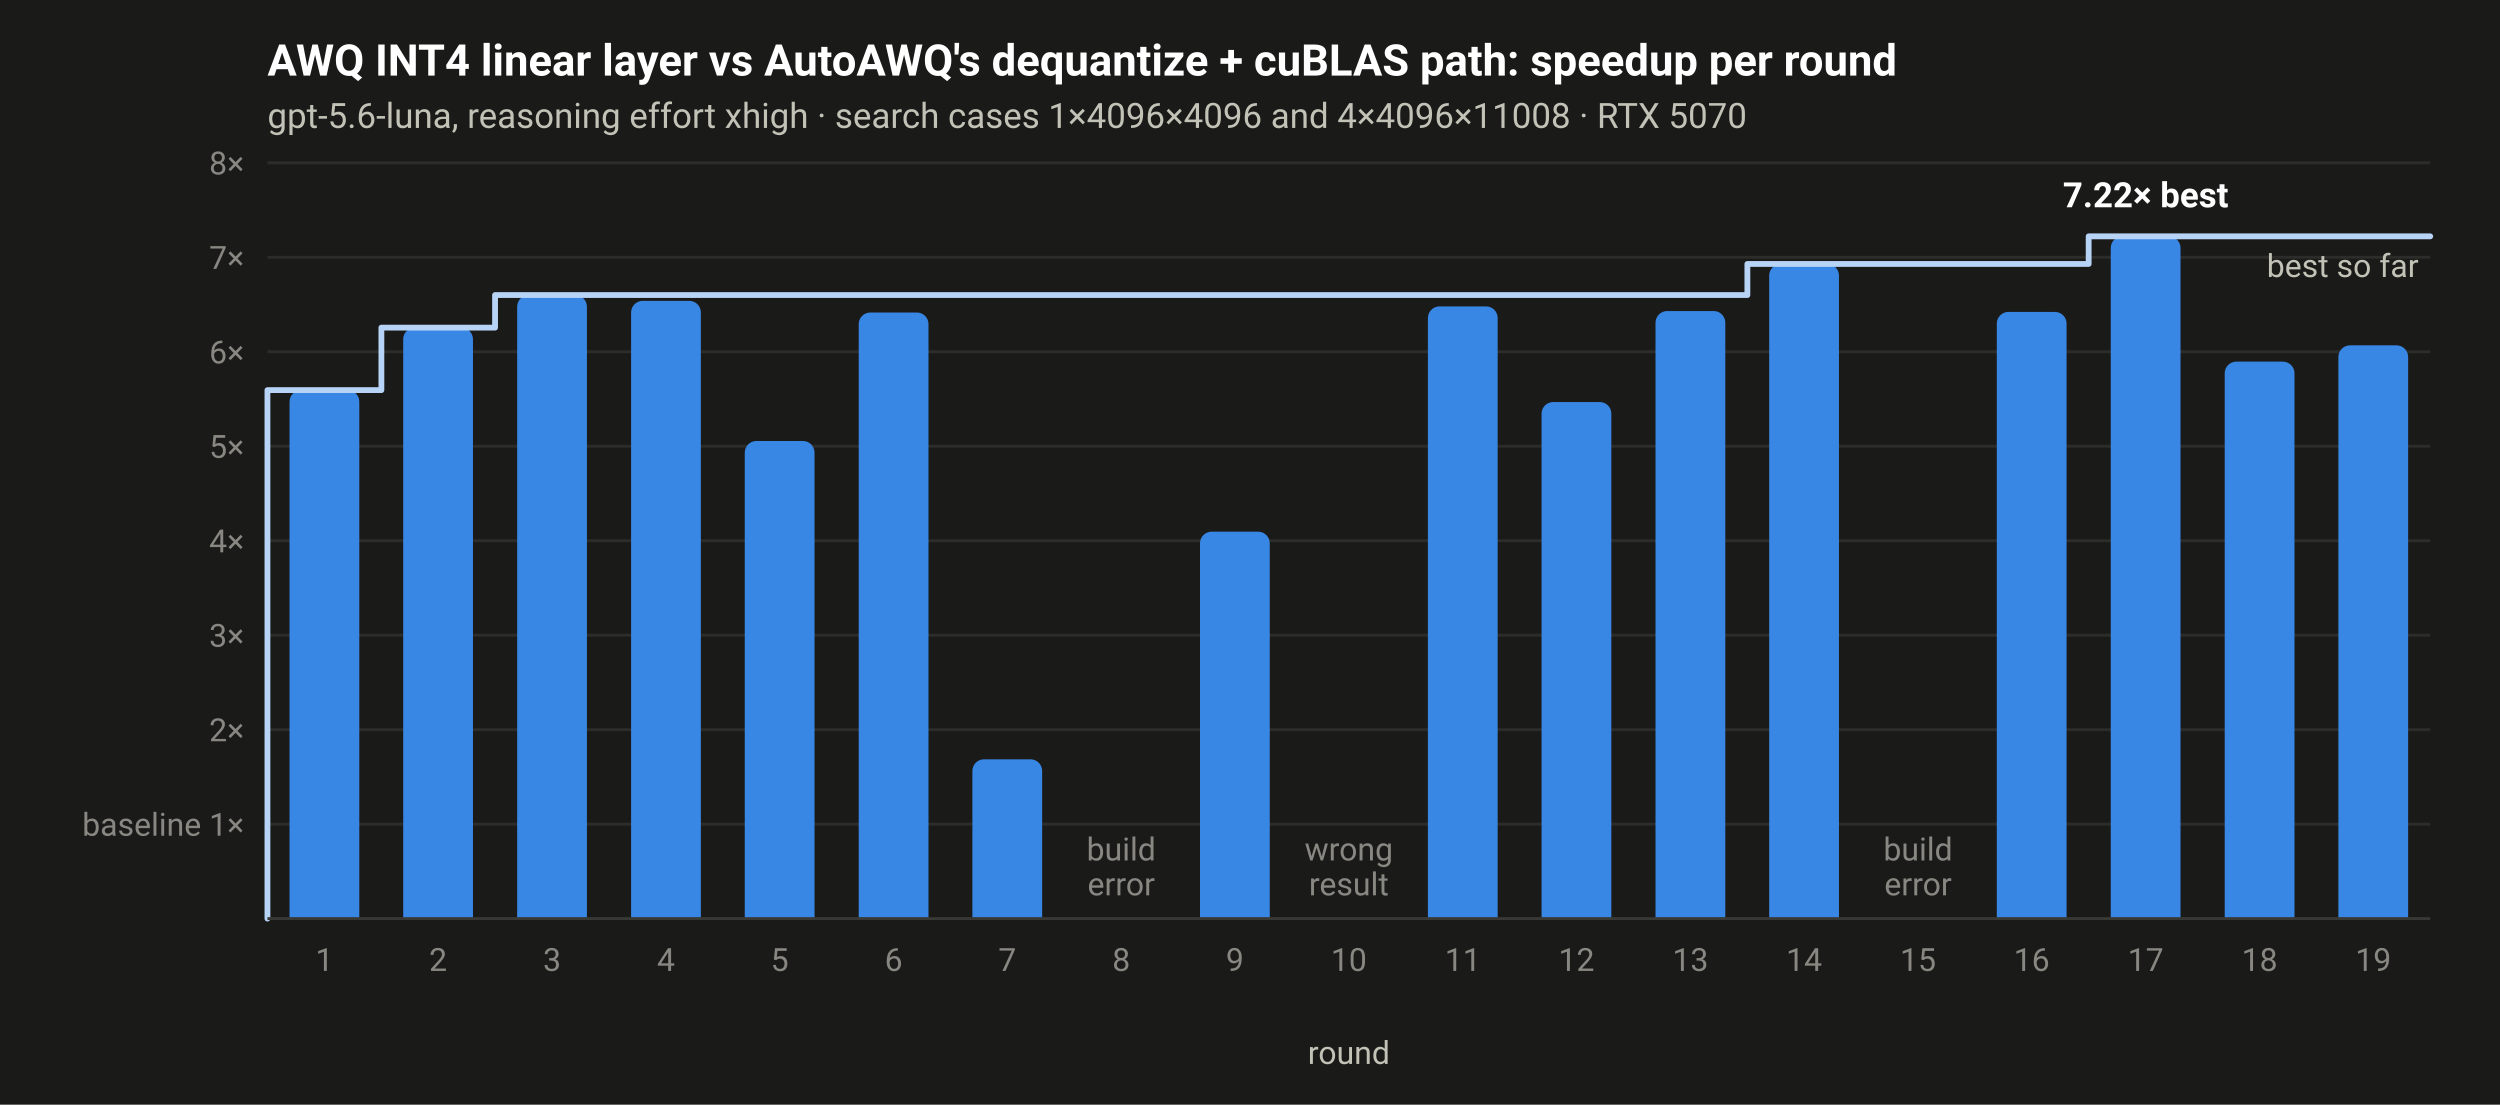
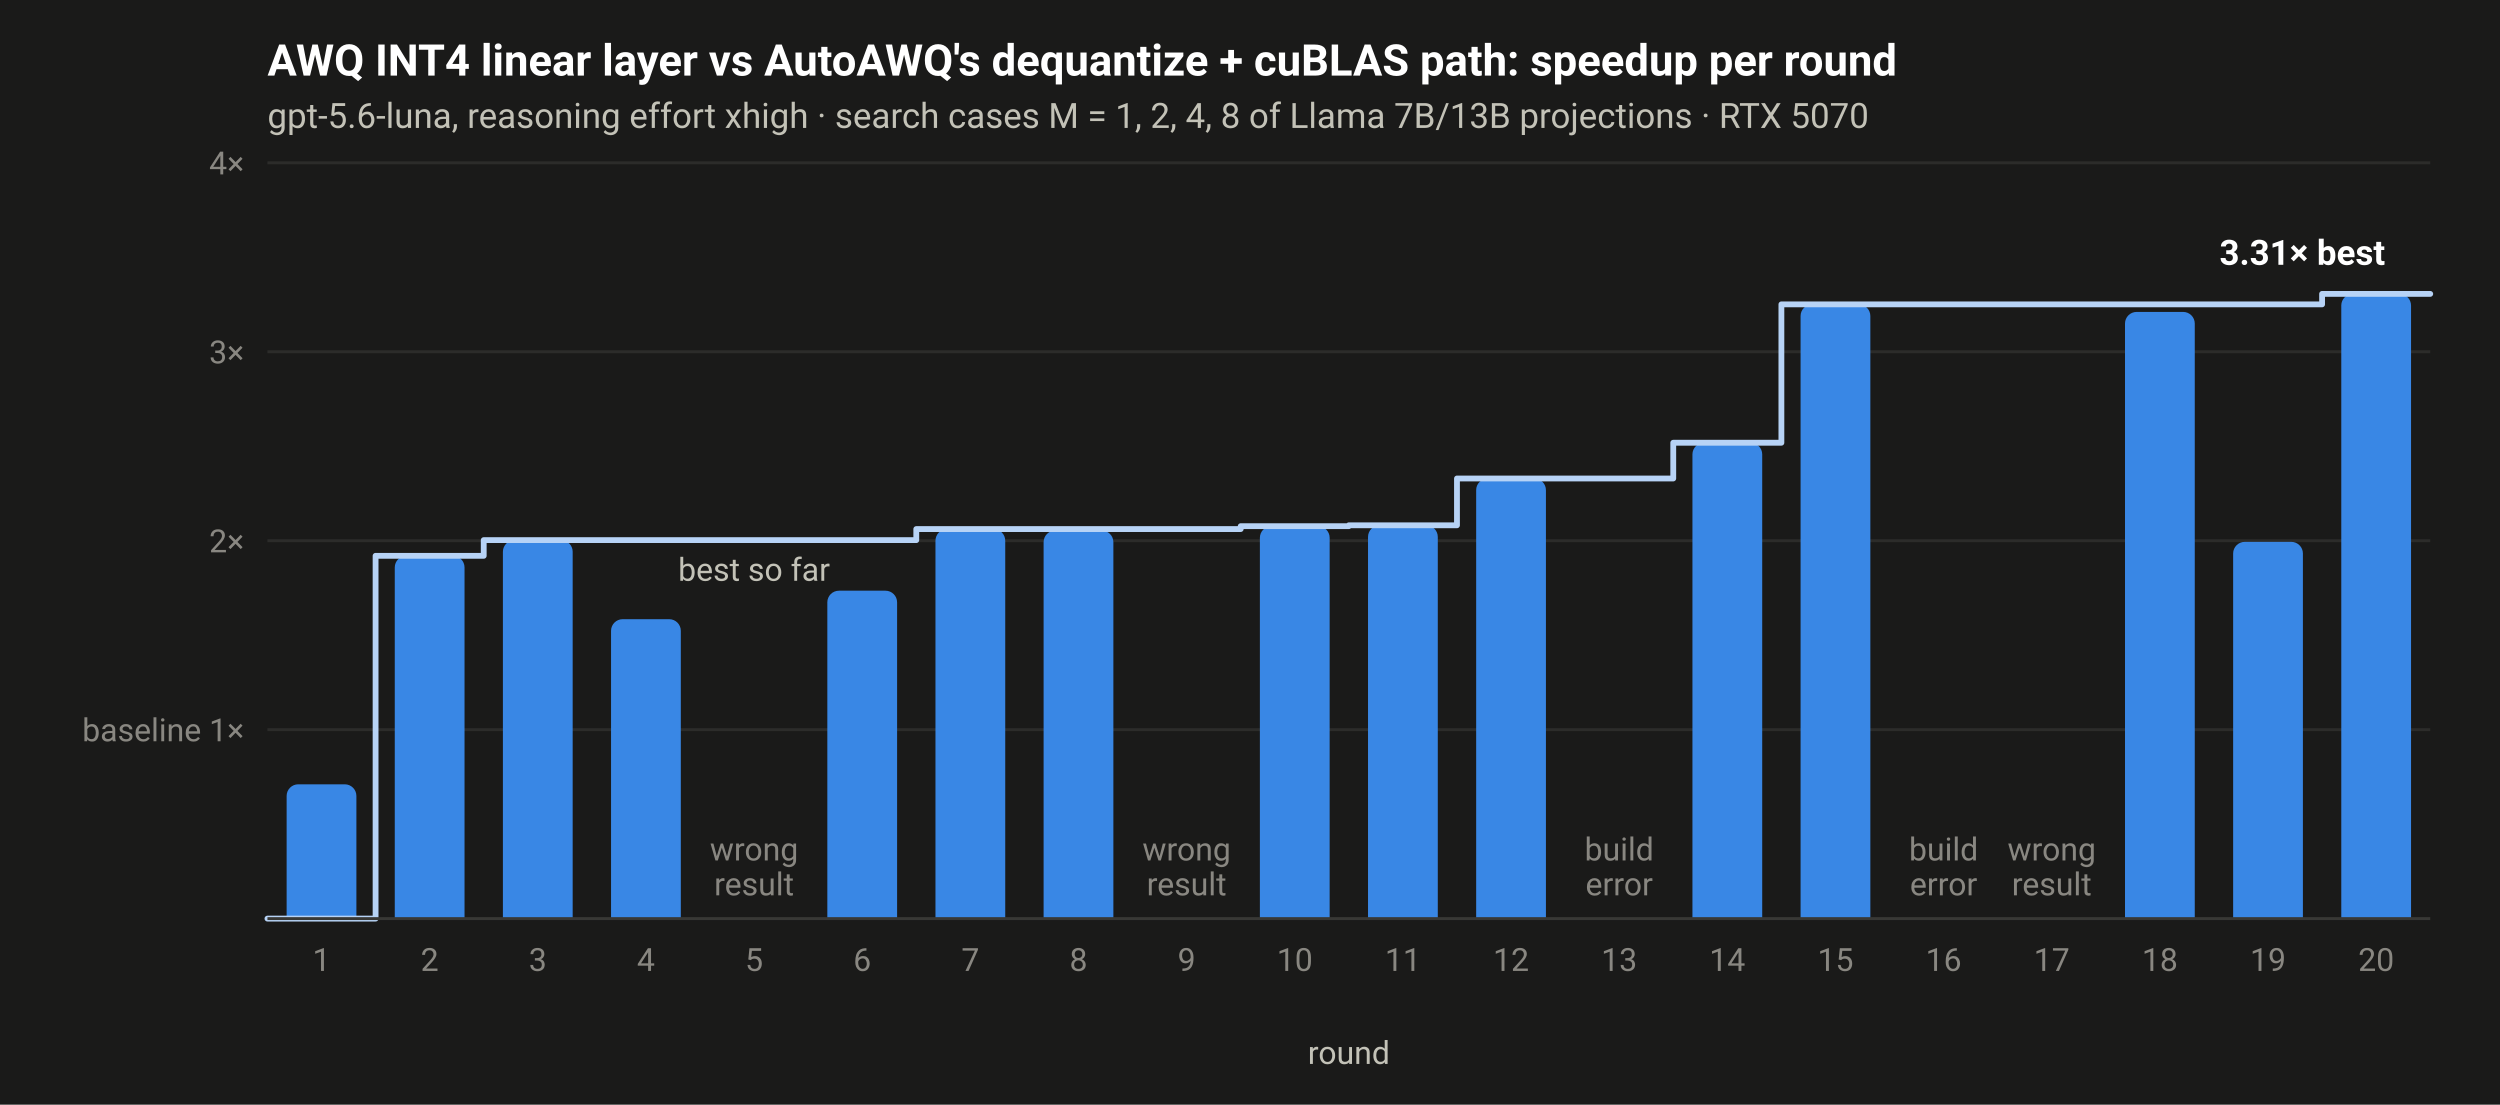
<svg xmlns="http://www.w3.org/2000/svg" width="860" height="380" viewBox="0 0 860 380" role="img" aria-labelledby="title desc">
  <rect width="860" height="380" fill="#1a1a19" />
  <text x="92" y="26" font-family="-apple-system, BlinkMacSystemFont, Segoe UI, Roboto, Helvetica, Arial, sans-serif" font-size="15" font-weight="600" fill="#ffffff">AWQ INT4 linear layer vs AutoAWQ's dequantize + cuBLAS path: speedup per round</text>
-   <text x="92" y="44" font-family="-apple-system, BlinkMacSystemFont, Segoe UI, Roboto, Helvetica, Arial, sans-serif" font-size="12" fill="#c3c2b7">gpt-5.6-luna, reasoning effort xhigh · search cases 1×4096×4096 and 4×4096×11008 · RTX 5070</text>
-   <line x1="92" x2="836" y1="283.5" y2="283.5" stroke="#2c2c2a" stroke-width="1" />
-   <text x="84" y="287.5" font-family="-apple-system, BlinkMacSystemFont, Segoe UI, Roboto, Helvetica, Arial, sans-serif" font-size="11" fill="#898781" text-anchor="end">baseline 1×</text>
+   <text x="92" y="44" font-family="-apple-system, BlinkMacSystemFont, Segoe UI, Roboto, Helvetica, Arial, sans-serif" font-size="12" fill="#c3c2b7">gpt-5.6-luna, reasoning effort xhigh · search cases M = 1, 2, 4, 8 of Llama 7B/13B projections · RTX 5070</text>
  <line x1="92" x2="836" y1="251.0" y2="251.0" stroke="#2c2c2a" stroke-width="1" />
-   <text x="84" y="255.0" font-family="-apple-system, BlinkMacSystemFont, Segoe UI, Roboto, Helvetica, Arial, sans-serif" font-size="11" fill="#898781" text-anchor="end">2×</text>
-   <line x1="92" x2="836" y1="218.5" y2="218.5" stroke="#2c2c2a" stroke-width="1" />
-   <text x="84" y="222.5" font-family="-apple-system, BlinkMacSystemFont, Segoe UI, Roboto, Helvetica, Arial, sans-serif" font-size="11" fill="#898781" text-anchor="end">3×</text>
+   <text x="84" y="255.0" font-family="-apple-system, BlinkMacSystemFont, Segoe UI, Roboto, Helvetica, Arial, sans-serif" font-size="11" fill="#898781" text-anchor="end">baseline 1×</text>
  <line x1="92" x2="836" y1="186.0" y2="186.0" stroke="#2c2c2a" stroke-width="1" />
-   <text x="84" y="190.0" font-family="-apple-system, BlinkMacSystemFont, Segoe UI, Roboto, Helvetica, Arial, sans-serif" font-size="11" fill="#898781" text-anchor="end">4×</text>
-   <line x1="92" x2="836" y1="153.5" y2="153.5" stroke="#2c2c2a" stroke-width="1" />
-   <text x="84" y="157.5" font-family="-apple-system, BlinkMacSystemFont, Segoe UI, Roboto, Helvetica, Arial, sans-serif" font-size="11" fill="#898781" text-anchor="end">5×</text>
+   <text x="84" y="190.0" font-family="-apple-system, BlinkMacSystemFont, Segoe UI, Roboto, Helvetica, Arial, sans-serif" font-size="11" fill="#898781" text-anchor="end">2×</text>
  <line x1="92" x2="836" y1="121.0" y2="121.0" stroke="#2c2c2a" stroke-width="1" />
-   <text x="84" y="125.0" font-family="-apple-system, BlinkMacSystemFont, Segoe UI, Roboto, Helvetica, Arial, sans-serif" font-size="11" fill="#898781" text-anchor="end">6×</text>
-   <line x1="92" x2="836" y1="88.5" y2="88.5" stroke="#2c2c2a" stroke-width="1" />
-   <text x="84" y="92.5" font-family="-apple-system, BlinkMacSystemFont, Segoe UI, Roboto, Helvetica, Arial, sans-serif" font-size="11" fill="#898781" text-anchor="end">7×</text>
+   <text x="84" y="125.0" font-family="-apple-system, BlinkMacSystemFont, Segoe UI, Roboto, Helvetica, Arial, sans-serif" font-size="11" fill="#898781" text-anchor="end">3×</text>
  <line x1="92" x2="836" y1="56.0" y2="56.0" stroke="#2c2c2a" stroke-width="1" />
-   <text x="84" y="60.0" font-family="-apple-system, BlinkMacSystemFont, Segoe UI, Roboto, Helvetica, Arial, sans-serif" font-size="11" fill="#898781" text-anchor="end">8×</text>
-   <path d="M99.6,316.0 v-177.8 a4,4 0 0 1 4,-4 h16.0 a4,4 0 0 1 4,4 v177.8 z" fill="#3987e5" />
-   <text x="111.6" y="334" font-family="-apple-system, BlinkMacSystemFont, Segoe UI, Roboto, Helvetica, Arial, sans-serif" font-size="11" fill="#898781" text-anchor="middle">1</text>
-   <path d="M138.7,316.0 v-199.3 a4,4 0 0 1 4,-4 h16.0 a4,4 0 0 1 4,4 v199.3 z" fill="#3987e5" />
-   <text x="150.7" y="334" font-family="-apple-system, BlinkMacSystemFont, Segoe UI, Roboto, Helvetica, Arial, sans-serif" font-size="11" fill="#898781" text-anchor="middle">2</text>
-   <path d="M177.9,316.0 v-210.5 a4,4 0 0 1 4,-4 h16.0 a4,4 0 0 1 4,4 v210.5 z" fill="#3987e5" />
-   <text x="189.9" y="334" font-family="-apple-system, BlinkMacSystemFont, Segoe UI, Roboto, Helvetica, Arial, sans-serif" font-size="11" fill="#898781" text-anchor="middle">3</text>
-   <path d="M217.1,316.0 v-208.5 a4,4 0 0 1 4,-4 h16.0 a4,4 0 0 1 4,4 v208.5 z" fill="#3987e5" />
-   <text x="229.1" y="334" font-family="-apple-system, BlinkMacSystemFont, Segoe UI, Roboto, Helvetica, Arial, sans-serif" font-size="11" fill="#898781" text-anchor="middle">4</text>
-   <path d="M256.2,316.0 v-160.3 a4,4 0 0 1 4,-4 h16.0 a4,4 0 0 1 4,4 v160.3 z" fill="#3987e5" />
-   <text x="268.2" y="334" font-family="-apple-system, BlinkMacSystemFont, Segoe UI, Roboto, Helvetica, Arial, sans-serif" font-size="11" fill="#898781" text-anchor="middle">5</text>
-   <path d="M295.4,316.0 v-204.5 a4,4 0 0 1 4,-4 h16.0 a4,4 0 0 1 4,4 v204.5 z" fill="#3987e5" />
-   <text x="307.4" y="334" font-family="-apple-system, BlinkMacSystemFont, Segoe UI, Roboto, Helvetica, Arial, sans-serif" font-size="11" fill="#898781" text-anchor="middle">6</text>
-   <path d="M334.5,316.0 v-50.8 a4,4 0 0 1 4,-4 h16.0 a4,4 0 0 1 4,4 v50.8 z" fill="#3987e5" />
-   <text x="346.5" y="334" font-family="-apple-system, BlinkMacSystemFont, Segoe UI, Roboto, Helvetica, Arial, sans-serif" font-size="11" fill="#898781" text-anchor="middle">7</text>
-   <text x="385.7" y="296" font-family="-apple-system, BlinkMacSystemFont, Segoe UI, Roboto, Helvetica, Arial, sans-serif" font-size="11" fill="#898781" text-anchor="middle">build</text>
-   <text x="385.7" y="308" font-family="-apple-system, BlinkMacSystemFont, Segoe UI, Roboto, Helvetica, Arial, sans-serif" font-size="11" fill="#898781" text-anchor="middle">error</text>
-   <text x="385.7" y="334" font-family="-apple-system, BlinkMacSystemFont, Segoe UI, Roboto, Helvetica, Arial, sans-serif" font-size="11" fill="#898781" text-anchor="middle">8</text>
-   <path d="M412.8,316.0 v-129.1 a4,4 0 0 1 4,-4 h16.0 a4,4 0 0 1 4,4 v129.1 z" fill="#3987e5" />
-   <text x="424.8" y="334" font-family="-apple-system, BlinkMacSystemFont, Segoe UI, Roboto, Helvetica, Arial, sans-serif" font-size="11" fill="#898781" text-anchor="middle">9</text>
-   <text x="464.0" y="296" font-family="-apple-system, BlinkMacSystemFont, Segoe UI, Roboto, Helvetica, Arial, sans-serif" font-size="11" fill="#898781" text-anchor="middle">wrong</text>
-   <text x="464.0" y="308" font-family="-apple-system, BlinkMacSystemFont, Segoe UI, Roboto, Helvetica, Arial, sans-serif" font-size="11" fill="#898781" text-anchor="middle">result</text>
-   <text x="464.0" y="334" font-family="-apple-system, BlinkMacSystemFont, Segoe UI, Roboto, Helvetica, Arial, sans-serif" font-size="11" fill="#898781" text-anchor="middle">10</text>
-   <path d="M491.2,316.0 v-206.6 a4,4 0 0 1 4,-4 h16.0 a4,4 0 0 1 4,4 v206.6 z" fill="#3987e5" />
-   <text x="503.2" y="334" font-family="-apple-system, BlinkMacSystemFont, Segoe UI, Roboto, Helvetica, Arial, sans-serif" font-size="11" fill="#898781" text-anchor="middle">11</text>
-   <path d="M530.3,316.0 v-173.7 a4,4 0 0 1 4,-4 h16.0 a4,4 0 0 1 4,4 v173.7 z" fill="#3987e5" />
-   <text x="542.3" y="334" font-family="-apple-system, BlinkMacSystemFont, Segoe UI, Roboto, Helvetica, Arial, sans-serif" font-size="11" fill="#898781" text-anchor="middle">12</text>
-   <path d="M569.5,316.0 v-205.0 a4,4 0 0 1 4,-4 h16.0 a4,4 0 0 1 4,4 v205.0 z" fill="#3987e5" />
-   <text x="581.5" y="334" font-family="-apple-system, BlinkMacSystemFont, Segoe UI, Roboto, Helvetica, Arial, sans-serif" font-size="11" fill="#898781" text-anchor="middle">13</text>
-   <path d="M608.6,316.0 v-221.2 a4,4 0 0 1 4,-4 h16.0 a4,4 0 0 1 4,4 v221.2 z" fill="#3987e5" />
-   <text x="620.6" y="334" font-family="-apple-system, BlinkMacSystemFont, Segoe UI, Roboto, Helvetica, Arial, sans-serif" font-size="11" fill="#898781" text-anchor="middle">14</text>
-   <text x="659.8" y="296" font-family="-apple-system, BlinkMacSystemFont, Segoe UI, Roboto, Helvetica, Arial, sans-serif" font-size="11" fill="#898781" text-anchor="middle">build</text>
-   <text x="659.8" y="308" font-family="-apple-system, BlinkMacSystemFont, Segoe UI, Roboto, Helvetica, Arial, sans-serif" font-size="11" fill="#898781" text-anchor="middle">error</text>
-   <text x="659.8" y="334" font-family="-apple-system, BlinkMacSystemFont, Segoe UI, Roboto, Helvetica, Arial, sans-serif" font-size="11" fill="#898781" text-anchor="middle">15</text>
-   <path d="M686.9,316.0 v-204.7 a4,4 0 0 1 4,-4 h16.0 a4,4 0 0 1 4,4 v204.7 z" fill="#3987e5" />
-   <text x="698.9" y="334" font-family="-apple-system, BlinkMacSystemFont, Segoe UI, Roboto, Helvetica, Arial, sans-serif" font-size="11" fill="#898781" text-anchor="middle">16</text>
-   <path d="M726.1,316.0 v-230.7 a4,4 0 0 1 4,-4 h16.0 a4,4 0 0 1 4,4 v230.7 z" fill="#3987e5" />
-   <text x="738.1" y="334" font-family="-apple-system, BlinkMacSystemFont, Segoe UI, Roboto, Helvetica, Arial, sans-serif" font-size="11" fill="#898781" text-anchor="middle">17</text>
-   <path d="M765.3,316.0 v-187.6 a4,4 0 0 1 4,-4 h16.0 a4,4 0 0 1 4,4 v187.6 z" fill="#3987e5" />
-   <text x="777.3" y="334" font-family="-apple-system, BlinkMacSystemFont, Segoe UI, Roboto, Helvetica, Arial, sans-serif" font-size="11" fill="#898781" text-anchor="middle">18</text>
-   <path d="M804.4,316.0 v-193.2 a4,4 0 0 1 4,-4 h16.0 a4,4 0 0 1 4,4 v193.2 z" fill="#3987e5" />
-   <text x="816.4" y="334" font-family="-apple-system, BlinkMacSystemFont, Segoe UI, Roboto, Helvetica, Arial, sans-serif" font-size="11" fill="#898781" text-anchor="middle">19</text>
-   <path d="M92,316.0 V134.2 H131.2 V112.7 H170.3 V101.5 H209.5 H248.6 H287.8 H326.9 H366.1 H405.3 H444.4 H483.6 H522.7 H561.9 H601.1 V90.8 H640.2 H679.4 H718.5 V81.3 H757.7 H796.8 H836.0" fill="none" stroke="#b7d3f6" stroke-width="2" stroke-linejoin="round" stroke-linecap="round" />
-   <text x="738.1" y="71.3" font-family="-apple-system, BlinkMacSystemFont, Segoe UI, Roboto, Helvetica, Arial, sans-serif" font-size="12" font-weight="600" fill="#ffffff" text-anchor="middle">7.22× best</text>
-   <text x="832" y="95.3" font-family="-apple-system, BlinkMacSystemFont, Segoe UI, Roboto, Helvetica, Arial, sans-serif" font-size="11" fill="#c3c2b7" text-anchor="end">best so far</text>
+   <text x="84" y="60.0" font-family="-apple-system, BlinkMacSystemFont, Segoe UI, Roboto, Helvetica, Arial, sans-serif" font-size="11" fill="#898781" text-anchor="end">4×</text>
+   <path d="M98.6,316.0 v-42.2 a4,4 0 0 1 4,-4 h16.0 a4,4 0 0 1 4,4 v42.2 z" fill="#3987e5" />
+   <text x="110.6" y="334" font-family="-apple-system, BlinkMacSystemFont, Segoe UI, Roboto, Helvetica, Arial, sans-serif" font-size="11" fill="#898781" text-anchor="middle">1</text>
+   <path d="M135.8,316.0 v-120.8 a4,4 0 0 1 4,-4 h16.0 a4,4 0 0 1 4,4 v120.8 z" fill="#3987e5" />
+   <text x="147.8" y="334" font-family="-apple-system, BlinkMacSystemFont, Segoe UI, Roboto, Helvetica, Arial, sans-serif" font-size="11" fill="#898781" text-anchor="middle">2</text>
+   <path d="M173.0,316.0 v-126.2 a4,4 0 0 1 4,-4 h16.0 a4,4 0 0 1 4,4 v126.2 z" fill="#3987e5" />
+   <text x="185.0" y="334" font-family="-apple-system, BlinkMacSystemFont, Segoe UI, Roboto, Helvetica, Arial, sans-serif" font-size="11" fill="#898781" text-anchor="middle">3</text>
+   <path d="M210.2,316.0 v-99.0 a4,4 0 0 1 4,-4 h16.0 a4,4 0 0 1 4,4 v99.0 z" fill="#3987e5" />
+   <text x="222.2" y="334" font-family="-apple-system, BlinkMacSystemFont, Segoe UI, Roboto, Helvetica, Arial, sans-serif" font-size="11" fill="#898781" text-anchor="middle">4</text>
+   <text x="259.4" y="296" font-family="-apple-system, BlinkMacSystemFont, Segoe UI, Roboto, Helvetica, Arial, sans-serif" font-size="11" fill="#898781" text-anchor="middle">wrong</text>
+   <text x="259.4" y="308" font-family="-apple-system, BlinkMacSystemFont, Segoe UI, Roboto, Helvetica, Arial, sans-serif" font-size="11" fill="#898781" text-anchor="middle">result</text>
+   <text x="259.4" y="334" font-family="-apple-system, BlinkMacSystemFont, Segoe UI, Roboto, Helvetica, Arial, sans-serif" font-size="11" fill="#898781" text-anchor="middle">5</text>
+   <path d="M284.6,316.0 v-108.8 a4,4 0 0 1 4,-4 h16.0 a4,4 0 0 1 4,4 v108.8 z" fill="#3987e5" />
+   <text x="296.6" y="334" font-family="-apple-system, BlinkMacSystemFont, Segoe UI, Roboto, Helvetica, Arial, sans-serif" font-size="11" fill="#898781" text-anchor="middle">6</text>
+   <path d="M321.8,316.0 v-130.0 a4,4 0 0 1 4,-4 h16.0 a4,4 0 0 1 4,4 v130.0 z" fill="#3987e5" />
+   <text x="333.8" y="334" font-family="-apple-system, BlinkMacSystemFont, Segoe UI, Roboto, Helvetica, Arial, sans-serif" font-size="11" fill="#898781" text-anchor="middle">7</text>
+   <path d="M359.0,316.0 v-129.5 a4,4 0 0 1 4,-4 h16.0 a4,4 0 0 1 4,4 v129.5 z" fill="#3987e5" />
+   <text x="371.0" y="334" font-family="-apple-system, BlinkMacSystemFont, Segoe UI, Roboto, Helvetica, Arial, sans-serif" font-size="11" fill="#898781" text-anchor="middle">8</text>
+   <text x="408.2" y="296" font-family="-apple-system, BlinkMacSystemFont, Segoe UI, Roboto, Helvetica, Arial, sans-serif" font-size="11" fill="#898781" text-anchor="middle">wrong</text>
+   <text x="408.2" y="308" font-family="-apple-system, BlinkMacSystemFont, Segoe UI, Roboto, Helvetica, Arial, sans-serif" font-size="11" fill="#898781" text-anchor="middle">result</text>
+   <text x="408.2" y="334" font-family="-apple-system, BlinkMacSystemFont, Segoe UI, Roboto, Helvetica, Arial, sans-serif" font-size="11" fill="#898781" text-anchor="middle">9</text>
+   <path d="M433.4,316.0 v-131.0 a4,4 0 0 1 4,-4 h16.0 a4,4 0 0 1 4,4 v131.0 z" fill="#3987e5" />
+   <text x="445.4" y="334" font-family="-apple-system, BlinkMacSystemFont, Segoe UI, Roboto, Helvetica, Arial, sans-serif" font-size="11" fill="#898781" text-anchor="middle">10</text>
+   <path d="M470.6,316.0 v-131.3 a4,4 0 0 1 4,-4 h16.0 a4,4 0 0 1 4,4 v131.3 z" fill="#3987e5" />
+   <text x="482.6" y="334" font-family="-apple-system, BlinkMacSystemFont, Segoe UI, Roboto, Helvetica, Arial, sans-serif" font-size="11" fill="#898781" text-anchor="middle">11</text>
+   <path d="M507.8,316.0 v-147.4 a4,4 0 0 1 4,-4 h16.0 a4,4 0 0 1 4,4 v147.4 z" fill="#3987e5" />
+   <text x="519.8" y="334" font-family="-apple-system, BlinkMacSystemFont, Segoe UI, Roboto, Helvetica, Arial, sans-serif" font-size="11" fill="#898781" text-anchor="middle">12</text>
+   <text x="557.0" y="296" font-family="-apple-system, BlinkMacSystemFont, Segoe UI, Roboto, Helvetica, Arial, sans-serif" font-size="11" fill="#898781" text-anchor="middle">build</text>
+   <text x="557.0" y="308" font-family="-apple-system, BlinkMacSystemFont, Segoe UI, Roboto, Helvetica, Arial, sans-serif" font-size="11" fill="#898781" text-anchor="middle">error</text>
+   <text x="557.0" y="334" font-family="-apple-system, BlinkMacSystemFont, Segoe UI, Roboto, Helvetica, Arial, sans-serif" font-size="11" fill="#898781" text-anchor="middle">13</text>
+   <path d="M582.2,316.0 v-159.7 a4,4 0 0 1 4,-4 h16.0 a4,4 0 0 1 4,4 v159.7 z" fill="#3987e5" />
+   <text x="594.2" y="334" font-family="-apple-system, BlinkMacSystemFont, Segoe UI, Roboto, Helvetica, Arial, sans-serif" font-size="11" fill="#898781" text-anchor="middle">14</text>
+   <path d="M619.4,316.0 v-207.3 a4,4 0 0 1 4,-4 h16.0 a4,4 0 0 1 4,4 v207.3 z" fill="#3987e5" />
+   <text x="631.4" y="334" font-family="-apple-system, BlinkMacSystemFont, Segoe UI, Roboto, Helvetica, Arial, sans-serif" font-size="11" fill="#898781" text-anchor="middle">15</text>
+   <text x="668.6" y="296" font-family="-apple-system, BlinkMacSystemFont, Segoe UI, Roboto, Helvetica, Arial, sans-serif" font-size="11" fill="#898781" text-anchor="middle">build</text>
+   <text x="668.6" y="308" font-family="-apple-system, BlinkMacSystemFont, Segoe UI, Roboto, Helvetica, Arial, sans-serif" font-size="11" fill="#898781" text-anchor="middle">error</text>
+   <text x="668.6" y="334" font-family="-apple-system, BlinkMacSystemFont, Segoe UI, Roboto, Helvetica, Arial, sans-serif" font-size="11" fill="#898781" text-anchor="middle">16</text>
+   <text x="705.8" y="296" font-family="-apple-system, BlinkMacSystemFont, Segoe UI, Roboto, Helvetica, Arial, sans-serif" font-size="11" fill="#898781" text-anchor="middle">wrong</text>
+   <text x="705.8" y="308" font-family="-apple-system, BlinkMacSystemFont, Segoe UI, Roboto, Helvetica, Arial, sans-serif" font-size="11" fill="#898781" text-anchor="middle">result</text>
+   <text x="705.8" y="334" font-family="-apple-system, BlinkMacSystemFont, Segoe UI, Roboto, Helvetica, Arial, sans-serif" font-size="11" fill="#898781" text-anchor="middle">17</text>
+   <path d="M731.0,316.0 v-204.7 a4,4 0 0 1 4,-4 h16.0 a4,4 0 0 1 4,4 v204.7 z" fill="#3987e5" />
+   <text x="743.0" y="334" font-family="-apple-system, BlinkMacSystemFont, Segoe UI, Roboto, Helvetica, Arial, sans-serif" font-size="11" fill="#898781" text-anchor="middle">18</text>
+   <path d="M768.2,316.0 v-125.6 a4,4 0 0 1 4,-4 h16.0 a4,4 0 0 1 4,4 v125.6 z" fill="#3987e5" />
+   <text x="780.2" y="334" font-family="-apple-system, BlinkMacSystemFont, Segoe UI, Roboto, Helvetica, Arial, sans-serif" font-size="11" fill="#898781" text-anchor="middle">19</text>
+   <path d="M805.4,316.0 v-210.9 a4,4 0 0 1 4,-4 h16.0 a4,4 0 0 1 4,4 v210.9 z" fill="#3987e5" />
+   <text x="817.4" y="334" font-family="-apple-system, BlinkMacSystemFont, Segoe UI, Roboto, Helvetica, Arial, sans-serif" font-size="11" fill="#898781" text-anchor="middle">20</text>
+   <path d="M92,316.0 H129.2 V191.2 H166.4 V185.8 H203.6 H240.8 H278.0 H315.2 V182.0 H352.4 H389.6 H426.8 V181.0 H464.0 V180.7 H501.2 V164.6 H538.4 H575.6 V152.3 H612.8 V104.7 H650.0 H687.2 H724.4 H761.6 H798.8 V101.1 H836.0" fill="none" stroke="#b7d3f6" stroke-width="2" stroke-linejoin="round" stroke-linecap="round" />
+   <text x="792.0" y="91.1" font-family="-apple-system, BlinkMacSystemFont, Segoe UI, Roboto, Helvetica, Arial, sans-serif" font-size="12" font-weight="600" fill="#ffffff" text-anchor="middle">3.31× best</text>
+   <text x="259.4" y="199.8" font-family="-apple-system, BlinkMacSystemFont, Segoe UI, Roboto, Helvetica, Arial, sans-serif" font-size="11" fill="#c3c2b7" text-anchor="middle">best so far</text>
  <line x1="92" x2="836" y1="316.0" y2="316.0" stroke="#383835" stroke-width="1" />
  <text x="464.0" y="366" font-family="-apple-system, BlinkMacSystemFont, Segoe UI, Roboto, Helvetica, Arial, sans-serif" font-size="11" fill="#c3c2b7" text-anchor="middle">round</text>
</svg>
